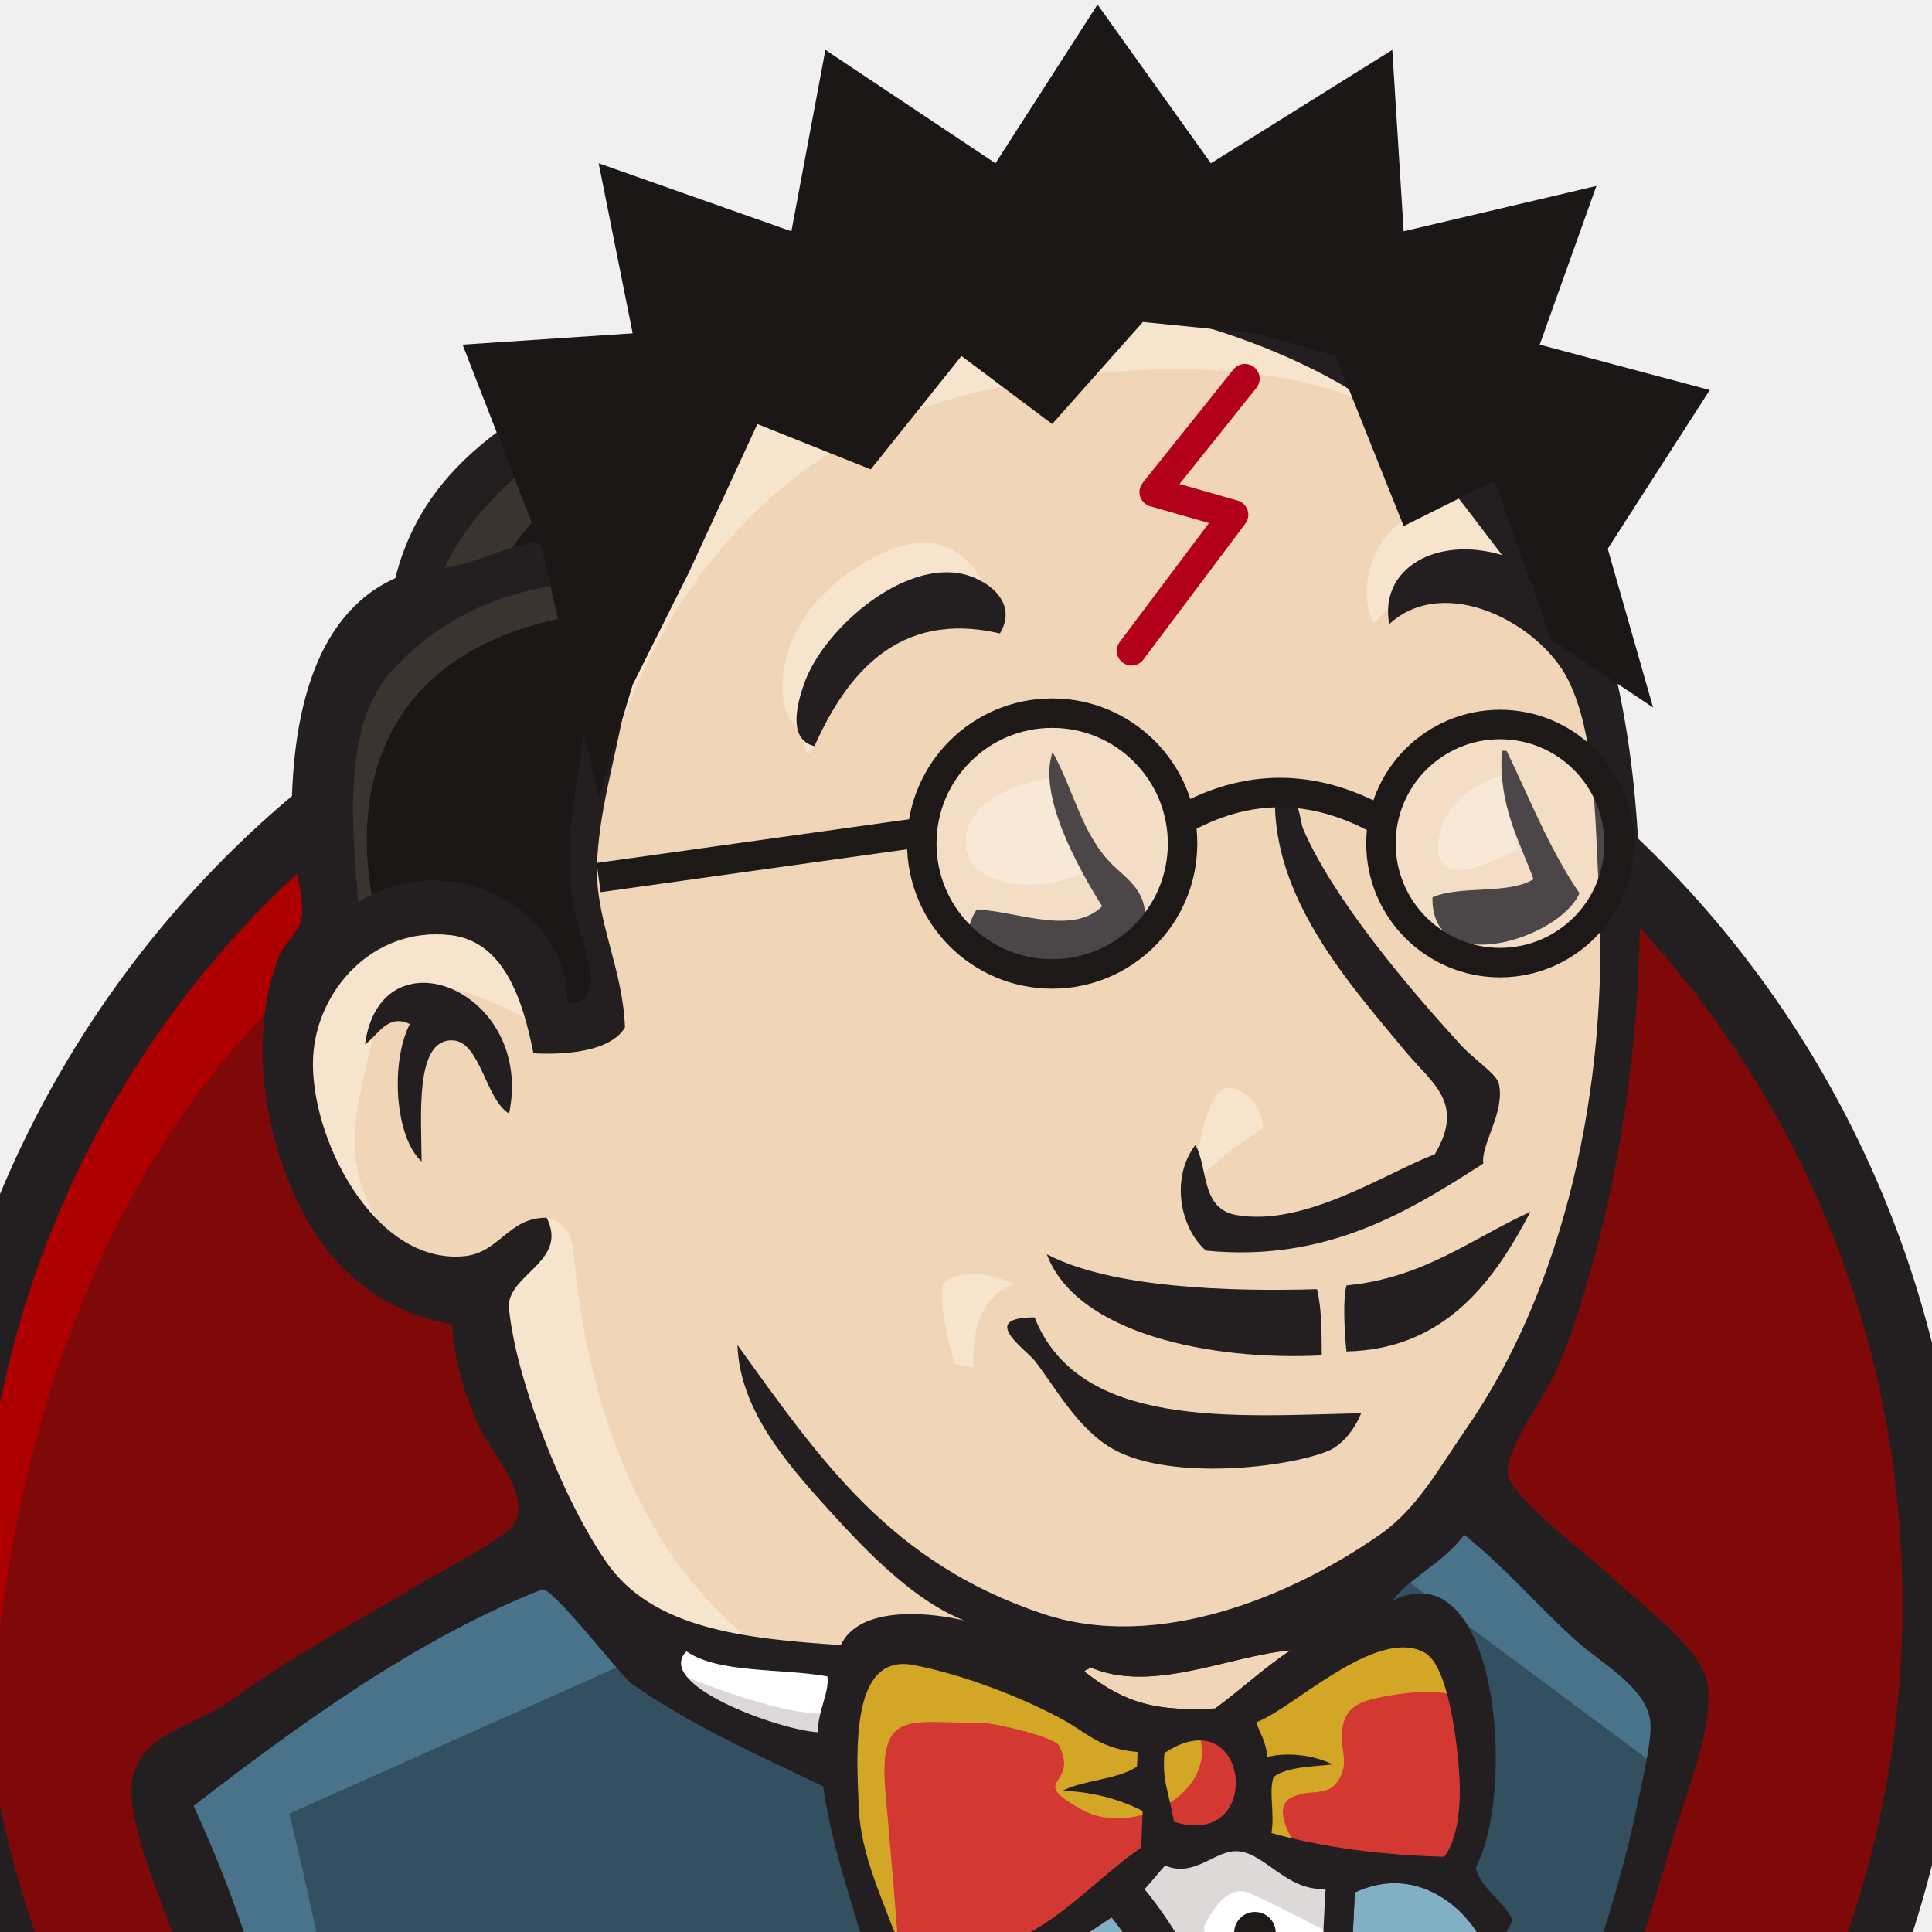
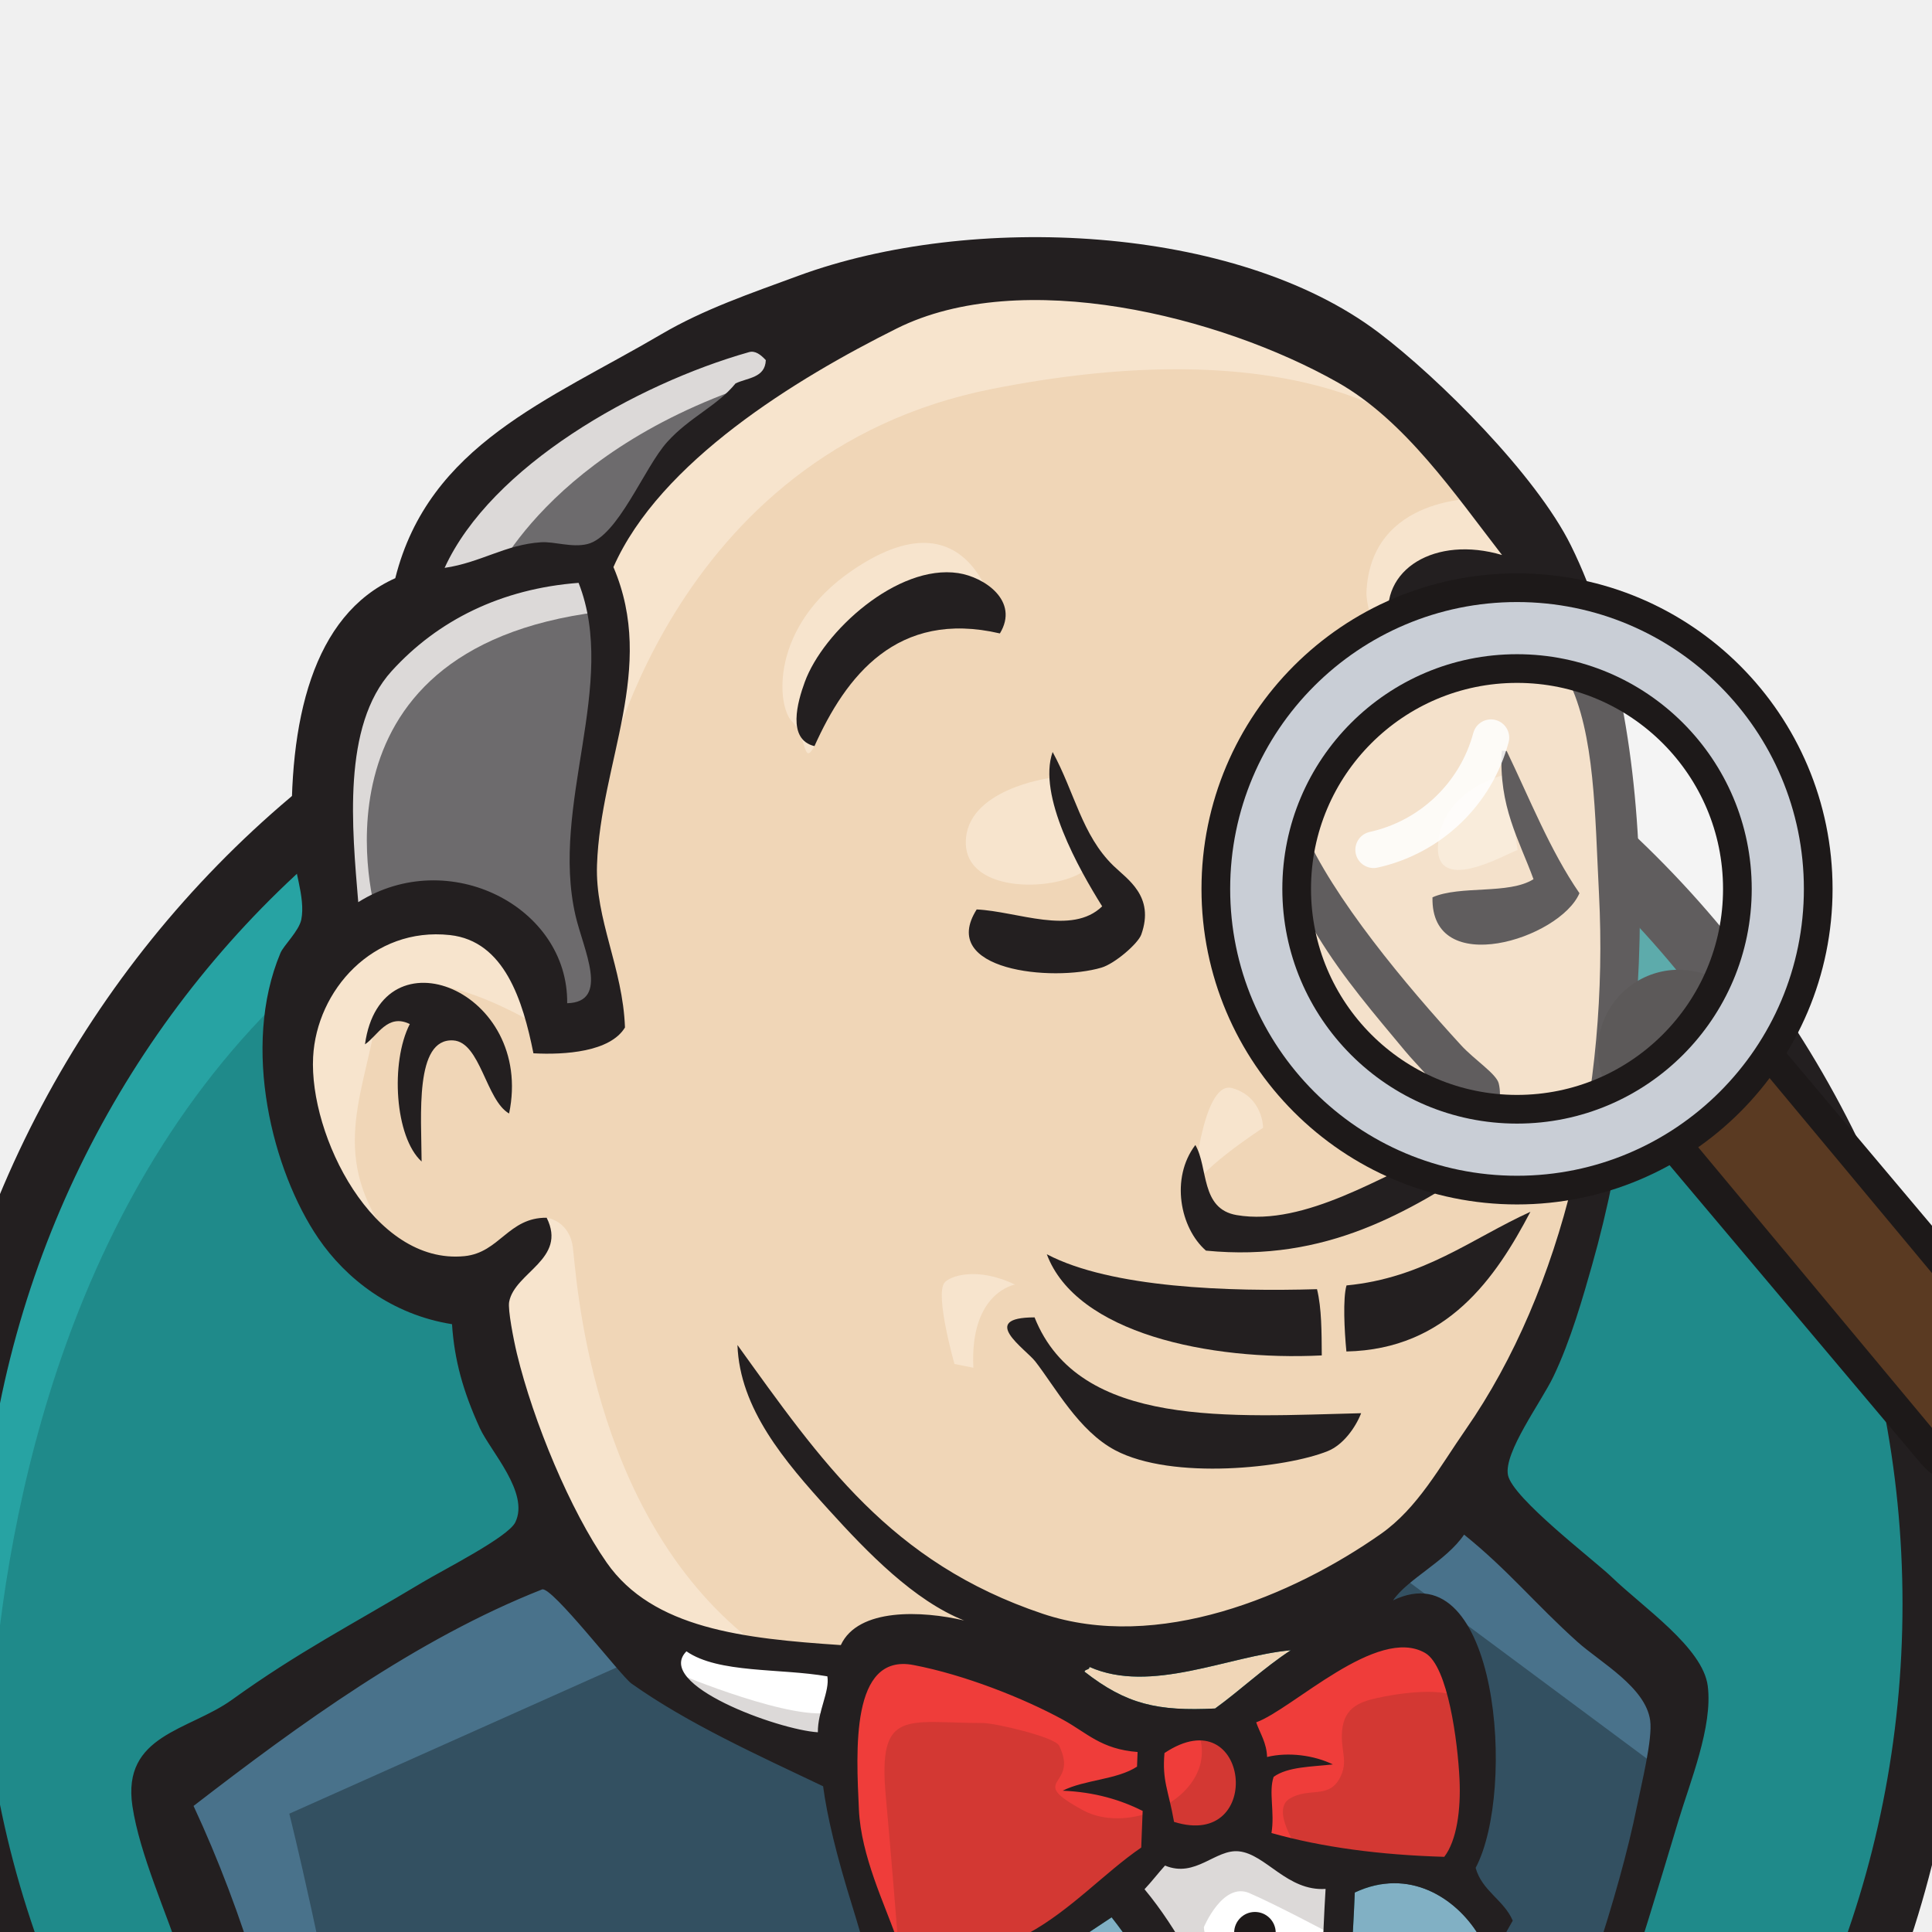
<svg xmlns="http://www.w3.org/2000/svg" id="svg2" version="1.1" width="40" height="40" viewBox="9 -26 213 213" xml:space="preserve">
  <defs id="defs6">
    <clipPath clipPathUnits="userSpaceOnUse" id="clipPath18">
      <path d="M 0,2494.84 0,0 l 1804.34,0 0,2494.84 -1804.34,0 z" id="path20" />
    </clipPath>
  </defs>
  <g id="g10" transform="matrix(1.25,0,0,-1.25,0,312)">
    <g id="g3393">
-       <path d="m 177.718,129.264 c 0,-49.429 -39.175,-89.499 -87.5,-89.499 -48.324,0 -87.499,40.07 -87.499,89.499 0,49.43 39.175,89.501 87.499,89.501 48.325,0 87.5,-40.071 87.5,-89.501" style="fill:#7f0909;fill-opacity:1;fill-rule:evenodd;stroke:none" id="path22" />
-       <path d="m 6.284,107.098 c 0,0 -6.334,93.333 79.666,96 l -6,10 -46.666,-15.667 -13.334,-15.333 -11.666,-22.334 -6.667,-26 2,-17.333" style="fill:#ae0001;fill-opacity:1;fill-rule:nonzero;stroke:none" id="path24" />
+       <path d="m 177.718,129.264 c 0,-49.429 -39.175,-89.499 -87.5,-89.499 -48.324,0 -87.499,40.07 -87.499,89.499 0,49.43 39.175,89.501 87.499,89.501 48.325,0 87.5,-40.071 87.5,-89.501" style="fill:#1f8a8a;fill-opacity:1;fill-rule:evenodd;stroke:none" id="path22" />
+       <path d="m 6.284,107.098 c 0,0 -6.334,93.333 79.666,96 l -6,10 -46.666,-15.667 -13.334,-15.333 -11.666,-22.334 -6.667,-26 2,-17.333" style="fill:#27a3a3;fill-opacity:1;fill-rule:nonzero;stroke:none" id="path24" />
      <path d="M 30.288,190.319 C 14.936,174.611 5.436,152.923 5.436,128.93 l 0,0 c 0,-23.988 9.5,-45.679 24.852,-61.384 l 0,0 C 45.648,51.841 66.815,42.15 90.217,42.15 l 0,0 c 23.402,0 44.571,9.691 59.929,25.396 l 0,0 c 15.351,15.705 24.853,37.396 24.853,61.384 l 0,0 c 0,23.993 -9.502,45.681 -24.853,61.389 l 0,0 c -15.358,15.702 -36.527,25.393 -59.929,25.395 l 0,0 C 66.815,215.712 45.648,206.021 30.288,190.319 l 0,0 z M 26.402,63.747 C 10.087,80.433 0,103.493 0,128.93 l 0,0 c 0,25.441 10.087,48.499 26.402,65.186 l 0,0 c 16.312,16.69 38.892,27.035 63.815,27.032 l 0,0 c 24.923,0.003 47.505,-10.342 63.814,-27.032 l 0,0 c 16.317,-16.687 26.405,-39.747 26.403,-65.186 l 0,0 c 0.002,-25.437 -10.086,-48.497 -26.403,-65.183 l 0,0 C 137.722,47.058 115.14,36.714 90.217,36.714 l 0,0 c -24.923,0 -47.503,10.344 -63.815,27.033 l 0,0" style="fill:#231f20;fill-opacity:1;fill-rule:nonzero;stroke:none" id="path26" />
      <path d="m 127.051,128.768 -13.334,-2 -18,-2 -11.667,-0.333 -11.333,0.333 -8.667,2.667 -7.667,8.333 -6,17 -1.333,3.667 -8,2.666 -4.667,7.667 -3.333,11 3.667,9.667 8.666,3 7,-3.334 3.334,-7.333 4,0.667 1.333,1.666 -1.333,7.667 -0.334,9.667 2,13.333 -0.078,7.616 6.078,9.717 10.667,7.667 18.667,8 20.666,-3 18,-13 8.334,-13.333 5.333,-9.667 1.333,-24 -4,-20.667 -7.333,-18.333 -7,-9.667" style="fill:#f0d6b7;fill-opacity:1;fill-rule:evenodd;stroke:none" id="path28" />
      <path d="m 115.717,71.102 -47.667,-2 0,-8 4,-28 -2,-2.334 -33.333,11.334 -2.334,4 -3.333,37.666 -7.666,22.667 -1.667,5.333 26.666,18.333 8.334,3.334 7.333,-9 6.333,-5.667 7.334,-2.333 3.333,-1 4,-17.333 3,-3.667 7.667,2.667 -5.334,-10.334 29,-13.666 -3.666,-2" style="fill:#335061;fill-opacity:1;fill-rule:evenodd;stroke:none" id="path30" />
-       <path d="m 36.717,187.435 8.666,3 7,-3.334 3.334,-7.333 4,0.667 1,4 -2,7.666 2,18.334 -1.667,10 6,7 13,10.333 -3.667,5 -18.333,-9 -7.667,-6 -4.333,-9.333 -6.667,-9 -2,-10.667 1.334,-11.333" style="fill:#1b1716;fill-opacity:1;fill-rule:evenodd;stroke:none" id="path32" />
-       <path d="m 50.383,218.768 c 0,0 5,12.333 25,18.333 20,6 1,4.334 1,4.334 l -21.666,-8.334 -8.334,-8.333 -3.666,-6.667 7.666,0.667" style="fill:#3a3330;fill-opacity:1;fill-rule:evenodd;stroke:none" id="path34" />
-       <path d="m 40.383,189.768 c 0,0 -7,23.334 19.667,26.667 l -1,4 -18.333,-4.334 -5.334,-17.333 1.334,-11.333 3.666,2.333" style="fill:#3a3330;fill-opacity:1;fill-rule:evenodd;stroke:none" id="path36" />
+       <path d="m 36.717,187.435 8.666,3 7,-3.334 3.334,-7.333 4,0.667 1,4 -2,7.666 2,18.334 -1.667,10 6,7 13,10.333 -3.667,5 -18.333,-9 -7.667,-6 -4.333,-9.333 -6.667,-9 -2,-10.667 1.334,-11.333" style="fill:#6d6b6d;fill-opacity:1;fill-rule:evenodd;stroke:none" id="path32" />
+       <path d="m 50.383,218.768 c 0,0 5,12.333 25,18.333 20,6 1,4.334 1,4.334 l -21.666,-8.334 -8.334,-8.333 -3.666,-6.667 7.666,0.667" style="fill:#dcd9d8;fill-opacity:1;fill-rule:evenodd;stroke:none" id="path34" />
+       <path d="m 40.383,189.768 c 0,0 -7,23.334 19.667,26.667 l -1,4 -18.333,-4.334 -5.334,-17.333 1.334,-11.333 3.666,2.333" style="fill:#dcd9d8;fill-opacity:1;fill-rule:evenodd;stroke:none" id="path36" />
      <path d="m 51.05,158.768 4.364,4.229 c 0,0 1.97,-0.229 2.303,-2.562 0.333,-2.334 1.333,-23.334 15.666,-34.668 1.307,-1.034 -10.666,1.668 -10.666,1.668 l -10.667,16.666" style="fill:#f7e4cd;fill-opacity:1;fill-rule:evenodd;stroke:none" id="path38" />
      <path d="m 112.385,165.101 c 0,0 0.777,10.104 3.498,9.327 2.721,-0.777 2.721,-3.498 2.721,-3.498 0,0 -6.608,-4.275 -6.219,-5.829" style="fill:#f7e4cd;fill-opacity:1;fill-rule:evenodd;stroke:none" id="path40" />
      <path d="m 140.05,202.101 c 0,0 -5.494,-1.16 -6,-6 -0.506,-4.841 6,-1 7,-0.667" style="fill:#f7e4cd;fill-opacity:1;fill-rule:nonzero;stroke:none" id="path42" />
      <path d="m 99.717,201.767 c 0,0 -7.334,-1 -7.334,-5.666 0,-4.667 8.334,-4.334 10.667,-2.334" style="fill:#f7e4cd;fill-opacity:1;fill-rule:nonzero;stroke:none" id="path44" />
      <path d="m 54.383,180.101 c 0,0 -12.667,7.667 -14,0.333 -1.333,-7.333 -4.334,-12.667 2,-20.333 l -4.333,1.333 -4,10.333 -1.333,10 7.666,8.001 8.667,-0.667 5,-4 0.333,-5" style="fill:#f7e4cd;fill-opacity:1;fill-rule:evenodd;stroke:none" id="path46" />
      <path d="m 60.383,201.101 c 0,0 5.667,29.333 34.334,35 23.601,4.665 35.999,-1 40.666,-6.333 0,0 -21,24.999 -41,17.333 -20,-7.667 -34.666,-21.667 -34.333,-30.666 0.568,-15.328 0.333,-15.334 0.333,-15.334" style="fill:#f7e4cd;fill-opacity:1;fill-rule:evenodd;stroke:none" id="path48" />
      <path d="m 137.717,226.435 c 0,0 -9.666,0.333 -10,-8.334 0,0 -0.001,-1.333 0.666,-2.666 0,0 7.668,8.667 12.334,4" style="fill:#f7e4cd;fill-opacity:1;fill-rule:evenodd;stroke:none" id="path50" />
      <path d="m 95.389,214.532 c 0,0 -1.664,13.303 -13.006,5.569 -7.333,-5 -6.666,-12 -5.333,-13.333 1.333,-1.334 0.971,-4.019 1.986,-2.176 1.014,1.843 0.68,7.843 4.348,9.509 3.667,1.667 9.678,3.529 12.006,0.431" style="fill:#f7e4cd;fill-opacity:1;fill-rule:evenodd;stroke:none" id="path52" />
      <path d="m 64.05,124.435 -31.333,-14 c 0,0 13,-51.667 6.333,-67.667 l -4.667,1.666 -0.333,19.667 -8.666,37.333 -3.667,10.334 32.666,21.999 9.667,-9.332" style="fill:#49728b;fill-opacity:1;fill-rule:evenodd;stroke:none" id="path54" />
      <path d="m 67.272,95.858 4.445,-5.424 0,-20 -5.334,0 c 0,0 -0.666,14 -0.666,15.667 0,1.667 0.666,7.667 0.666,7.667" style="fill:#49728b;fill-opacity:1;fill-rule:evenodd;stroke:none" id="path56" />
      <path d="m 67.383,67.434 -15,-0.666 4.334,-3 10.666,-1.667" style="fill:#49728b;fill-opacity:1;fill-rule:evenodd;stroke:none" id="path58" />
      <path d="m 118.717,70.768 12.333,0.333 3,-30.667 -12.667,-1.666 -2.666,32" style="fill:#335061;fill-opacity:1;fill-rule:evenodd;stroke:none" id="path60" />
      <path d="m 122.05,70.768 18.667,1 c 0,0 7.666,19.333 7.666,20.333 0,1 6.667,28 6.667,28 l -15,15.666 -3,2.667 -8,-8 0,-31 -7,-28.666" style="fill:#335061;fill-opacity:1;fill-rule:evenodd;stroke:none" id="path62" />
      <path d="m 130.383,73.101 -11.666,-2.333 1.666,-9.334 c 4.333,-2 11.667,3.334 11.667,3.334" style="fill:#49728b;fill-opacity:1;fill-rule:evenodd;stroke:none" id="path64" />
      <path d="m 130.717,131.434 23.333,-17.333 0.667,8 -17.667,16.333 -6.333,-7" style="fill:#49728b;fill-opacity:1;fill-rule:evenodd;stroke:none" id="path66" />
      <path d="M 78.951,5.098 72.05,33.102 68.617,53.765 68.05,69.102 l 31.235,1.663 19.433,0.003 -1.767,-35.003 3,-27 -0.333,-5 -25.333,-2 -15.334,3.333" style="fill:#ffffff;fill-opacity:1;fill-rule:evenodd;stroke:none" id="path68" />
      <path d="m 114.383,71.101 c 0,0 -1.666,-34.667 3.334,-59.333 0,0 -10,-6.334 -24.667,-8 l 28,1 3.333,2 -4,54.666 -1,11.668" style="fill:#dcd9d8;fill-opacity:1;fill-rule:evenodd;stroke:none" id="path70" />
      <path d="m 134.618,43.098 13,3.667 24.666,1.333 3.667,11.333 -6.667,19.667 -7.666,1 -10.667,-3.333 -10.234,-4.997 -5.433,0.997 -4.234,-1.664" style="fill:#ffffff;fill-opacity:1;fill-rule:evenodd;stroke:none" id="path72" />
      <path d="m 134.383,49.768 c 0,0 8.666,3.999 10,3.666 l -3.666,18.334 4.333,1.666 c 0,0 3,-17.333 3,-19.333 0,0 18.666,-1 20.333,-1 0,0 4,7.667 3,15.667 l 3.667,-10.667 0.333,-6 -5.333,-8 -6,-1.333 -10,0.333 -3.333,4.333 -11.667,-1.666 -3.667,-1.334" style="fill:#dcd9d8;fill-opacity:1;fill-rule:evenodd;stroke:none" id="path74" />
      <path d="m 121.284,73.431 -7.333,18.667 -7.667,11 c 0,0 1.666,4.667 4,4.667 2.334,0 7.667,0 7.667,0 l 7.333,-2.667 -0.666,-12.333 -3.334,-19.334" style="fill:#ffffff;fill-opacity:1;fill-rule:nonzero;stroke:none" id="path76" />
      <path d="m 122.717,79.768 c 0,0 -9.334,17.999 -9.334,20.666 0,0 1.666,4 4,3 2.334,-1 7.334,-3.666 7.334,-3.666 l 0,6.333 -11.334,2.334 -7.666,-1 13,-30.667 2.666,-0.334" style="fill:#dcd9d8;fill-opacity:1;fill-rule:evenodd;stroke:none" id="path78" />
      <path d="m 81.951,123.764 -9.234,1.004 -8.667,2.667 0,-3 4.235,-4.67 13.333,-6" style="fill:#ffffff;fill-opacity:1;fill-rule:nonzero;stroke:none" id="path80" />
      <path d="m 67.051,122.765 c 0,0 10.334,-4.334 13.667,-3.334 l 0.332,-3.996 -9.332,1.996 -5.667,4 1,1.334" style="fill:#dcd9d8;fill-opacity:1;fill-rule:evenodd;stroke:none" id="path82" />
      <path d="m 134.582,106.63 c -5.656,0.166 -10.766,0.838 -15.24,2.1 0.304,1.834 -0.265,3.634 0.192,4.955 1.247,0.898 3.337,0.884 5.222,1.095 -1.63,0.801 -3.92,1.118 -5.801,0.655 -0.044,1.273 -0.615,2.062 -0.961,3.058 3.18,1.135 10.687,8.576 14.91,6.112 2.012,-1.172 2.867,-7.866 3.023,-11.121 0.13,-2.7 -0.245,-5.424 -1.345,-6.854" style="fill:#d33833;fill-opacity:1;fill-rule:evenodd;stroke:none" id="path84" />
      <path d="m 134.582,106.63 c -5.656,0.166 -10.766,0.838 -15.24,2.1 0.304,1.834 -0.265,3.634 0.192,4.955 1.247,0.898 3.337,0.884 5.222,1.095 -1.63,0.801 -3.92,1.118 -5.801,0.655 -0.044,1.273 -0.615,2.062 -0.961,3.058 3.18,1.135 10.687,8.576 14.91,6.112 2.012,-1.172 2.867,-7.866 3.023,-11.121 0.13,-2.7 -0.245,-5.424 -1.345,-6.854 z" style="fill:none;stroke:#d33833;stroke-width:2;stroke-linecap:butt;stroke-linejoin:miter;stroke-miterlimit:4;stroke-opacity:1;stroke-dasharray:none" id="path86" />
      <path d="m 107.535,115.876 c -0.015,-0.428 -0.033,-0.859 -0.05,-1.291 -1.766,-1.16 -4.617,-1.146 -6.555,-2.121 2.857,-0.125 5.106,-0.813 7.052,-1.783 -0.043,-1.078 -0.084,-2.155 -0.126,-3.233 -3.237,-2.216 -6.194,-5.516 -10.005,-7.594 -1.802,-0.983 -8.126,-3.512 -10.043,-3.065 -1.085,0.252 -1.182,1.598 -1.616,2.867 -0.924,2.717 -3.051,7.042 -3.236,11.132 -0.236,5.166 -0.758,13.824 4.809,12.76 4.491,-0.857 9.715,-2.926 13.193,-4.826 2.125,-1.162 3.354,-2.598 6.578,-2.846" style="fill:#d33833;fill-opacity:1;fill-rule:evenodd;stroke:none" id="path88" />
      <path d="m 107.535,115.876 c -0.015,-0.428 -0.033,-0.859 -0.05,-1.291 -1.766,-1.16 -4.617,-1.146 -6.555,-2.121 2.857,-0.125 5.106,-0.813 7.052,-1.783 -0.043,-1.078 -0.084,-2.155 -0.126,-3.233 -3.237,-2.216 -6.194,-5.516 -10.005,-7.594 -1.802,-0.983 -8.126,-3.512 -10.043,-3.065 -1.085,0.252 -1.182,1.598 -1.616,2.867 -0.924,2.717 -3.051,7.042 -3.236,11.132 -0.236,5.166 -0.758,13.824 4.809,12.76 4.491,-0.857 9.715,-2.926 13.193,-4.826 2.125,-1.162 3.354,-2.598 6.578,-2.846 z" style="fill:none;stroke:#d33833;stroke-width:2;stroke-linecap:butt;stroke-linejoin:miter;stroke-miterlimit:4;stroke-opacity:1;stroke-dasharray:none" id="path90" />
      <path d="m 110.75,109.712 c -0.494,2.814 -1.065,3.617 -0.844,6.072 7.505,5.004 8.914,-8.595 0.844,-6.072" style="fill:#d33833;fill-opacity:1;fill-rule:evenodd;stroke:none" id="path92" />
      <path d="m 110.75,109.712 c -0.494,2.814 -1.065,3.617 -0.844,6.072 7.505,5.004 8.914,-8.595 0.844,-6.072 z" style="fill:none;stroke:#d33833;stroke-width:2;stroke-linecap:butt;stroke-linejoin:miter;stroke-miterlimit:4;stroke-opacity:1;stroke-dasharray:none" id="path94" />
-       <path d="m 121.617,107.431 c 0,0 -2.334,3.334 -0.667,4.334 1.667,1 3.334,-0.001 4.334,1.666 1,1.667 0,2.667 0.333,4.667 0.333,2 2.001,2.334 3.667,2.667 1.666,0.333 6.334,1 7,-0.667 l -2,6 -4,1.333 -12.667,-7.333 -0.667,-3.667 0,-7.333" style="fill:#d3a625;fill-opacity:1;fill-rule:evenodd;stroke:none" id="path96" />
-       <path d="m 86.617,96.431 c -0.4,5.202 -0.824,10.397 -1.296,15.594 -0.706,7.76 1.864,6.406 8.591,6.406 1.027,0 6.326,-1.225 6.705,-2 1.818,-3.713 -3.04,-2.888 2.094,-5.688 4.334,-2.363 11.99,1.435 10.239,6.688 -0.98,1.168 -5.106,0.364 -6.585,1.131 -2.604,1.35 -5.208,2.7 -7.812,4.05 -3.313,1.719 -10.971,4.225 -14.503,1.823 -8.95,-6.087 0.565,-21.296 3.758,-27.646" style="fill:#d3a625;fill-opacity:1;fill-rule:evenodd;stroke:none" id="path98" />
+       <path d="m 121.617,107.431 c 0,0 -2.334,3.334 -0.667,4.334 1.667,1 3.334,-0.001 4.334,1.666 1,1.667 0,2.667 0.333,4.667 0.333,2 2.001,2.334 3.667,2.667 1.666,0.333 6.334,1 7,-0.667 l -2,6 -4,1.333 -12.667,-7.333 -0.667,-3.667 0,-7.333" style="fill:#ef3d3a;fill-opacity:1;fill-rule:evenodd;stroke:none" id="path96" />
+       <path d="m 86.617,96.431 c -0.4,5.202 -0.824,10.397 -1.296,15.594 -0.706,7.76 1.864,6.406 8.591,6.406 1.027,0 6.326,-1.225 6.705,-2 1.818,-3.713 -3.04,-2.888 2.094,-5.688 4.334,-2.363 11.99,1.435 10.239,6.688 -0.98,1.168 -5.106,0.364 -6.585,1.131 -2.604,1.35 -5.208,2.7 -7.812,4.05 -3.313,1.719 -10.971,4.225 -14.503,1.823 -8.95,-6.087 0.565,-21.296 3.758,-27.646" style="fill:#ef3d3a;fill-opacity:1;fill-rule:evenodd;stroke:none" id="path98" />
      <path d="m 95.389,214.532 c -9.085,2.116 -13.6,-3.802 -16.354,-9.94 -2.459,0.596 -1.48,3.94 -0.859,5.644 1.626,4.472 8.18,10.425 13.534,9.618 2.304,-0.347 5.423,-2.454 3.679,-5.322" style="fill:#231f20;fill-opacity:1;fill-rule:evenodd;stroke:none" id="path100" />
      <path d="m 139.655,204.186 c 0.143,-0.006 0.288,-0.011 0.431,-0.017 2.053,-4.265 3.83,-8.783 6.42,-12.548 -1.735,-4.041 -13.138,-7.617 -12.962,-0.361 2.466,1.078 6.723,0.22 8.909,1.597 -1.264,3.469 -3.088,6.422 -2.798,11.329" style="fill:#231f20;fill-opacity:1;fill-rule:evenodd;stroke:none" id="path102" />
      <path d="m 100.04,204.075 c 1.948,-3.571 2.582,-7.323 5.351,-10.022 1.247,-1.215 3.672,-2.696 2.47,-6.075 -0.281,-0.797 -2.334,-2.574 -3.519,-2.923 -4.329,-1.278 -14.416,-0.264 -11,5.133 3.58,-0.167 8.392,-2.325 11.068,0.274 -2.055,3.285 -5.719,9.784 -4.37,13.613" style="fill:#231f20;fill-opacity:1;fill-rule:evenodd;stroke:none" id="path104" />
      <path d="m 138.03,167.781 c -6.518,-4.187 -13.786,-8.74 -24.466,-7.684 -2.282,1.984 -3.152,6.399 -0.935,9.315 1.154,-1.984 0.429,-5.633 3.645,-6.182 6.06,-1.037 13.113,3.707 17.472,5.365 2.703,4.557 -0.233,6.233 -2.668,9.166 -4.985,6.009 -11.672,13.457 -11.429,22.453 2.015,1.461 2.189,-2.23 2.478,-2.902 2.603,-6.092 9.154,-13.883 13.935,-19.097 1.174,-1.284 3.107,-2.516 3.322,-3.365 0.62,-2.469 -1.613,-5.427 -1.354,-7.069" style="fill:#231f20;fill-opacity:1;fill-rule:evenodd;stroke:none" id="path106" />
      <path d="m 52.102,172.189 c -2.043,1.166 -2.529,6.302 -4.928,6.448 -3.428,0.208 -2.803,-6.663 -2.789,-10.681 -2.359,2.142 -2.774,8.737 -1.041,12.124 -1.975,0.97 -2.857,-1.07 -3.953,-1.789 1.408,10.23 14.965,4.745 12.711,-6.102" style="fill:#231f20;fill-opacity:1;fill-rule:evenodd;stroke:none" id="path108" />
      <path d="m 142.18,163.521 c -3.034,-5.775 -7.326,-12.135 -16.229,-12.32 -0.181,1.865 -0.32,4.703 0.01,5.826 6.806,0.654 11.008,4.118 16.219,6.494" style="fill:#231f20;fill-opacity:1;fill-rule:evenodd;stroke:none" id="path110" />
      <path d="m 99.527,159.777 c 5.678,-2.986 16.114,-3.307 23.832,-3.081 0.414,-1.691 0.404,-3.78 0.42,-5.842 -9.921,-0.495 -21.651,1.96 -24.252,8.923" style="fill:#231f20;fill-opacity:1;fill-rule:evenodd;stroke:none" id="path112" />
      <path d="m 98.447,154.209 c 3.927,-9.859 17.423,-8.724 28.804,-8.452 -0.501,-1.28 -1.587,-2.792 -2.937,-3.339 -3.647,-1.484 -13.706,-2.61 -18.769,0.079 -3.211,1.707 -5.274,5.564 -7.033,7.825 -0.85,1.092 -5.08,3.881 -0.064,3.887" style="fill:#231f20;fill-opacity:1;fill-rule:evenodd;stroke:none" id="path114" />
      <path d="m 137.556,99.826 c -4.608,-7.892 -9.017,-15.998 -14.484,-22.959 2.292,6.739 3.273,18.018 3.619,26.617 4.795,2.244 8.901,-0.505 10.865,-3.658" style="fill:#81b0c4;fill-opacity:1;fill-rule:evenodd;stroke:none" id="path116" />
      <path d="m 162.352,71.461 c -5.159,-1.033 -8.784,-6.047 -13.817,-5.725 2.766,3.899 7.613,5.543 13.817,5.725" style="fill:#231f20;fill-opacity:1;fill-rule:evenodd;stroke:none" id="path118" />
      <path d="m 164.628,63.387 c -4.205,-0.444 -9.144,-1.125 -13.409,-0.774 2.019,3.084 9.798,2.02 13.409,0.774" style="fill:#231f20;fill-opacity:1;fill-rule:evenodd;stroke:none" id="path120" />
      <path d="m 166.085,56.426 c -4.726,-0.102 -10.6,-0.008 -15.092,0.369 2.657,2.854 12.027,1.059 15.092,-0.369" style="fill:#231f20;fill-opacity:1;fill-rule:evenodd;stroke:none" id="path122" />
      <path d="m 128.664,37.377 c 0.678,-5.935 3.031,-11.949 2.736,-18.449 -2.613,-0.881 -4.114,-1.652 -7.615,-1.647 -0.247,5.524 -0.986,13.969 -0.765,19.235 1.722,-0.114 4.261,1.23 5.644,0.861" style="fill:#dcd9d8;fill-opacity:1;fill-rule:evenodd;stroke:none" id="path124" />
      <path d="m 121.045,124.849 c -2.373,-1.549 -4.394,-3.483 -6.673,-5.137 -5.054,-0.25 -7.812,0.35 -11.525,3.252 0.061,0.233 0.434,0.129 0.448,0.415 5.41,-2.411 12.287,0.982 17.75,1.47" style="fill:#f0d6b7;fill-opacity:1;fill-rule:evenodd;stroke:none" id="path126" />
      <path d="m 92.644,87.971 c 1.486,6.441 7.311,9.777 12.6,13.324 5.459,-6.928 8.779,-15.838 12.435,-24.436 -8.638,2.604 -17.464,6.829 -25.035,11.112" style="fill:#81b0c4;fill-opacity:1;fill-rule:evenodd;stroke:none" id="path128" />
      <path d="m 123.02,36.516 c -0.221,-5.266 0.518,-13.711 0.765,-19.235 3.501,-0.005 5.002,0.766 7.615,1.647 0.295,6.5 -2.058,12.514 -2.736,18.449 -1.383,0.369 -3.922,-0.975 -5.644,-0.861 z M 68.506,66.465 C 70.814,45.242 74.158,27.401 80.291,8.608 93.902,4.475 110.311,4.115 122.342,7.844 120.133,18.451 121.098,31.365 119.807,42.684 c -0.973,8.508 -0.477,17.068 -1.811,25.748 -14.578,3.033 -35.184,0.709 -49.49,-1.967 z m 52.937,1.834 c -0.123,-9.115 0.408,-18.106 1.104,-27.232 3.5,0.525 5.875,0.876 9.127,1.589 -1.056,8.786 -0.926,18.672 -3.077,26.444 -2.486,-0.024 -4.675,0.029 -7.154,-0.801 z m 17.755,1.469 c -1.661,0.381 -3.595,0.015 -5.182,-0.016 0.746,-7.43 2.556,-15.629 3.193,-23.428 2.497,-0.078 3.831,1.1 5.885,1.496 0.11,6.846 -0.598,16.278 -3.896,21.948 z m 26.884,-24.563 c 5.205,1.264 8.478,7.639 7.022,14.186 -0.977,4.4 -2.717,12.685 -4.579,15.5 -1.376,2.082 -5.107,4.808 -8.086,2.9 -4.846,-3.103 -13.383,-4.004 -16.917,-7.76 1.772,-5.9 2.322,-14.004 3.053,-21.48 6.054,-0.377 13.503,1.666 18.538,-0.502 -3.515,-1.139 -8.076,-1.148 -11.113,-2.807 2.482,-1.199 8.293,-0.957 12.082,-0.037 z M 117.679,76.859 c -3.656,8.598 -6.976,17.508 -12.435,24.436 C 99.955,97.748 94.131,94.412 92.644,87.971 100.215,83.688 109.041,79.463 117.679,76.859 z m 9.012,26.625 c -0.346,-8.599 -1.327,-19.878 -3.619,-26.617 5.467,6.961 9.876,15.067 14.484,22.959 -1.964,3.153 -6.07,5.902 -10.865,3.658 z m -10.216,3.63 c -2.071,0.223 -3.829,-2.381 -6.522,-1.255 -0.617,-0.682 -1.178,-1.421 -1.807,-2.087 5.948,-7.168 8.651,-17.338 13.245,-25.762 2.465,8.092 2.181,16.957 2.724,25.789 -3.387,-0.215 -5.266,3.063 -7.64,3.315 z m -6.569,8.67 c -0.221,-2.455 0.35,-3.258 0.844,-6.072 8.07,-2.523 6.661,11.076 -0.844,6.072 z m -8.949,2.938 c -3.477,1.9 -8.701,3.969 -13.193,4.826 -5.567,1.065 -5.046,-7.594 -4.809,-12.76 0.185,-4.09 2.312,-8.415 3.236,-11.132 0.434,-1.269 0.531,-2.615 1.616,-2.867 1.917,-0.447 8.241,2.082 10.043,3.065 3.811,2.078 6.768,5.378 10.005,7.594 0.042,1.078 0.083,2.155 0.126,3.233 -1.946,0.97 -4.195,1.658 -7.052,1.783 1.938,0.975 4.789,0.961 6.555,2.121 0.017,0.432 0.035,0.863 0.05,1.291 -3.224,0.248 -4.453,1.684 -6.578,2.846 z m -33.214,6.033 c -2.886,-2.93 8.095,-6.924 11.591,-7.139 -0.019,1.854 1.057,3.602 0.84,4.932 -4.152,0.729 -9.609,0.248 -12.43,2.207 z m 35.552,-1.376 c -0.014,-0.286 -0.387,-0.182 -0.448,-0.415 3.713,-2.902 6.471,-3.502 11.525,-3.252 2.279,1.654 4.3,3.588 6.673,5.137 -5.463,-0.488 -12.34,-3.881 -17.75,-1.47 z m 32.632,-9.895 c -0.156,3.255 -1.011,9.949 -3.023,11.121 -4.223,2.465 -11.73,-4.977 -14.91,-6.112 0.346,-0.996 0.917,-1.785 0.961,-3.058 1.881,0.463 4.171,0.146 5.801,-0.655 -1.885,-0.211 -3.975,-0.197 -5.222,-1.095 -0.457,-1.321 0.112,-3.121 -0.192,-4.955 4.474,-1.262 9.584,-1.934 15.24,-2.1 1.1,1.43 1.475,4.154 1.345,6.854 z m -73.042,8.437 c -0.906,0.646 -7.037,8.623 -7.877,8.292 C 43.914,125.838 33.541,118.273 24.271,111.118 33.109,92.154 36.677,68.92 37.307,46.526 47.432,41.791 56.324,34.965 70.062,34.252 68.473,45.5 67.022,55.535 66.119,66.125 c -3.452,1.455 -8.404,-0.066 -11.635,0.451 -0.027,3.893 4.934,1.705 5.347,4.323 0.311,1.98 -2.73,2.13 -1.739,5.248 2.525,-0.918 3.852,-2.946 6.545,-3.707 2.461,5.384 -0.034,14.91 0.32,19.41 0.067,0.845 0.422,4.681 2.314,4.008 1.675,-0.596 -0.096,-10.202 0.088,-14.461 0.167,-3.924 -0.474,-7.721 1.115,-10.184 13.275,1.807 26.766,2.975 41.129,3.369 -3.16,1.356 -6.914,2.639 -11.03,4.959 -2.231,1.258 -9.264,3.875 -9.908,5.994 -1.027,3.377 2.695,5.176 3.332,8.071 -6.701,-3.655 -8.008,3.503 -9.594,8.574 -1.436,4.593 -2.254,8.024 -2.606,10.673 -5.773,2.752 -11.944,5.539 -16.913,9.068 z m 67.179,7.327 c 9.243,4.482 10.909,-16.751 7.286,-23.591 0.56,-2.04 2.486,-2.821 3.272,-4.655 -5.158,-9.24 -10.887,-17.865 -16.15,-26.996 3.915,2.437 9.507,0.436 14.114,2.26 1.684,0.666 2.903,4.521 4.178,7.605 3.507,8.485 7.189,19.182 8.827,27.279 0.37,1.845 1.378,5.865 1.152,7.507 -0.403,2.94 -4.392,5.12 -6.421,6.938 -3.738,3.358 -6.092,6.313 -9.991,9.453 -1.581,-2.334 -4.974,-3.902 -6.267,-5.8 z m -88.318,81.968 c -4.404,-4.846 -3.482,-13.926 -2.949,-20.386 7.961,5.008 18.527,-0.396 18.428,-8.914 3.801,0.101 1.42,4.747 0.732,7.74 -2.247,9.776 3.785,20.397 0.274,29.337 -6.818,-0.517 -12.42,-3.302 -16.484,-7.777 z m 31.514,28.126 c -9.971,-2.826 -22.749,-10.071 -26.846,-19.028 3.173,0.461 5.375,2.061 8.505,2.259 1.183,0.077 2.732,-0.496 4.092,-0.158 2.709,0.672 4.995,6.746 7.039,9.006 1.992,2.207 4.387,3.15 6.025,5.162 1.053,0.508 2.609,0.473 2.669,2.054 -0.456,0.488 -0.937,0.86 -1.484,0.705 z m 51.903,-2.658 c -10.349,5.839 -27.866,10.231 -38.875,4.743 -8.883,-4.429 -20.89,-11.757 -24.984,-21.043 3.824,-8.961 -1.133,-17.172 -1.449,-26.27 -0.168,-4.841 2.279,-9.067 2.467,-14.337 -1.309,-2.159 -5.307,-2.425 -8.074,-2.277 -0.932,4.662 -2.562,9.902 -7.363,10.428 -6.793,0.743 -11.76,-4.879 -12.068,-10.754 -0.365,-6.909 5.307,-18.36 13.346,-17.565 3.106,0.307 3.868,3.42 7.252,3.388 1.834,-3.659 -2.829,-4.808 -3.309,-7.425 -0.125,-0.676 0.387,-3.318 0.684,-4.557 1.46,-6.033 4.715,-13.841 7.919,-18.434 4.066,-5.826 12.056,-6.704 20.65,-7.275 1.535,3.307 7.19,3.035 10.875,2.17 -4.416,1.749 -8.521,5.989 -11.924,9.742 -3.908,4.306 -7.867,8.925 -8.067,14.553 7.386,-10.246 13.487,-19.194 26.917,-23.701 10.162,-3.408 22.03,1.562 29.838,7.045 3.24,2.279 5.174,5.895 7.477,9.205 8.617,12.395 12.638,30.087 11.754,47.235 -0.364,7.072 -0.348,14.12 -2.721,18.878 -2.48,4.975 -10.868,9.426 -15.778,4.926 -0.91,4.838 4.083,7.83 9.948,6.089 -4.182,5.397 -8.571,11.882 -14.515,15.236 z M 144.444,77.117 c 8.087,4.02 23.197,10.821 28.267,-0.015 1.871,-3.994 4.066,-10.746 5.035,-14.869 1.369,-5.817 -1.484,-18.043 -7.463,-19.995 -5.281,-1.724 -11.443,-1.619 -17.804,-0.341 -0.749,0.623 -1.583,1.709 -2.166,2.841 -4.542,0.176 -8.795,-0.244 -12.383,-2.111 0.34,-3.359 -1.932,-3.898 -4.062,-4.59 -1.579,-6.261 3.159,-14.437 2.025,-20.146 -0.809,-4.067 -5.813,-4.696 -9.491,-5.457 -0.12,-2.26 0.161,-4.147 0.412,-6.059 -0.841,-3.099 -4.613,-4.863 -8.187,-5.295 -11.759,-1.414 -29.613,-2.049 -40.924,2.018 -3.156,7.742 -5.643,17.158 -8.271,25.998 -11.031,-1.178 -19.953,4.76 -28.364,8.65 -2.912,1.35 -6.941,2.094 -8.028,4.412 -1.055,2.244 -0.623,6.545 -0.885,10.608 -0.666,10.377 -1.236,20.386 -3.977,31.011 -1.23,4.768 -3.375,8.975 -4.871,13.569 -1.383,4.258 -3.799,9.52 -4.429,13.766 -0.934,6.293 4.991,6.643 8.78,9.37 5.857,4.217 10.455,6.549 16.799,10.355 1.879,1.127 7.545,3.98 8.19,5.294 1.281,2.605 -2.199,6.278 -3.13,8.32 -1.472,3.229 -2.24,5.972 -2.45,9.158 -5.322,0.841 -9.355,4.008 -11.792,7.579 -4.031,5.91 -6.826,16.844 -3.339,25.161 0.274,0.655 1.637,1.943 1.839,2.949 0.397,1.981 -0.747,4.615 -0.818,6.722 -0.366,10.81 1.829,20.124 9.106,23.384 2.954,11.769 13.528,15.682 23.49,21.531 3.724,2.186 7.829,3.583 12.068,5.143 15.208,5.597 38.542,4.543 51.164,-5.003 5.352,-4.048 13.907,-12.595 16.967,-18.783 8.082,-16.337 7.508,-43.64 1.855,-63.513 -0.76,-2.668 -1.862,-6.59 -3.401,-9.795 -1.073,-2.238 -4.408,-6.716 -4.003,-8.692 0.417,-2.043 7.604,-7.5 9.145,-8.986 2.775,-2.677 8.047,-6.23 8.474,-9.608 0.459,-3.595 -1.584,-8.513 -2.619,-11.982 -3.46,-11.577 -6.836,-22.278 -10.759,-32.599" style="fill:#231f20;fill-opacity:1;fill-rule:evenodd;stroke:none" id="path130" />
      <path d="m 90.491,157.255 c 0.439,0.584 2.851,1.471 6.226,-0.154 0,0 -4,-0.667 -3.667,-7.336 l -1.667,0.334 c 0,0 -1.723,6.047 -0.892,7.156" style="fill:#f7e4cd;fill-opacity:1;fill-rule:evenodd;stroke:none" id="path132" />
      <path d="m 119.717,99.934 c 0,-1.012 -0.821,-1.833 -1.834,-1.833 -1.012,0 -1.833,0.821 -1.833,1.833 0,1.012 0.821,1.834 1.833,1.834 1.013,0 1.834,-0.822 1.834,-1.834" style="fill:#1d1919;fill-opacity:1;fill-rule:evenodd;stroke:none" id="path134" />
      <path d="m 121.55,91.434 c 0,-1.012 -0.821,-1.833 -1.834,-1.833 -1.012,0 -1.833,0.821 -1.833,1.833 0,1.012 0.821,1.834 1.833,1.834 1.013,0 1.834,-0.822 1.834,-1.834" style="fill:#1d1919;fill-opacity:1;fill-rule:evenodd;stroke:none" id="path136" />
-       <g id="harry">
-         <path d="M 60,200 L 55,222 L 48,240 L 63,241 L 60,256 L 77,250 L 80,266 L 95,256 L 104,270 L 114,256 L 130,266 L 131,250 L 148,254 L 143,240 L 158,236 L 149,222 L 153,208 L 144,214 L 139,228 L 131,224 L 125,239 L 118,241 L 108,242 L 100,233 L 92,239 L 84,229 L 74,233 L 68,220 L 63,210 Z" fill="#1b1716" />
-         <path d="M 117,237 L 109,227 L 116,225 L 107,213" fill="none" stroke="#b3001b" stroke-width="2.6" stroke-linecap="round" stroke-linejoin="round" />
-         <g fill="none" stroke="#1d1919" stroke-width="2.6">
-           <circle cx="100" cy="196" r="11.5" />
-           <circle cx="139.5" cy="196" r="10.5" />
-           <path d="M 111.3,198 Q 120,203 129,198" />
-           <path d="M 88.6,197 L 60,193" />
-         </g>
-         <g fill="#ffffff" fill-opacity="0.18">
-           <circle cx="100" cy="196" r="10.2" />
-           <circle cx="139.5" cy="196" r="9.2" />
-         </g>
+       <g id="magnifier">
+         <path d="M 155.26,177.74 L 182,146" stroke="#1d1919" stroke-width="14.26" stroke-linecap="round" />
+         <path d="M 157.1,175.9 L 182,146" stroke="#5a3a22" stroke-width="8.74" stroke-linecap="round" />
+         <circle cx="141" cy="192" r="23" fill="#ffffff" fill-opacity="0.28" stroke="#1d1919" stroke-width="9.66" />
+         <circle cx="141" cy="192" r="23" fill="none" stroke="#c9ced6" stroke-width="4.6" />
+         <path d="M 128.35,195.45 A 13.8,13.8 0 0 1 138.7,205.34" fill="none" stroke="#ffffff" stroke-opacity="0.85" stroke-width="3.22" stroke-linecap="round" />
      </g>
    </g>
  </g>
</svg>
